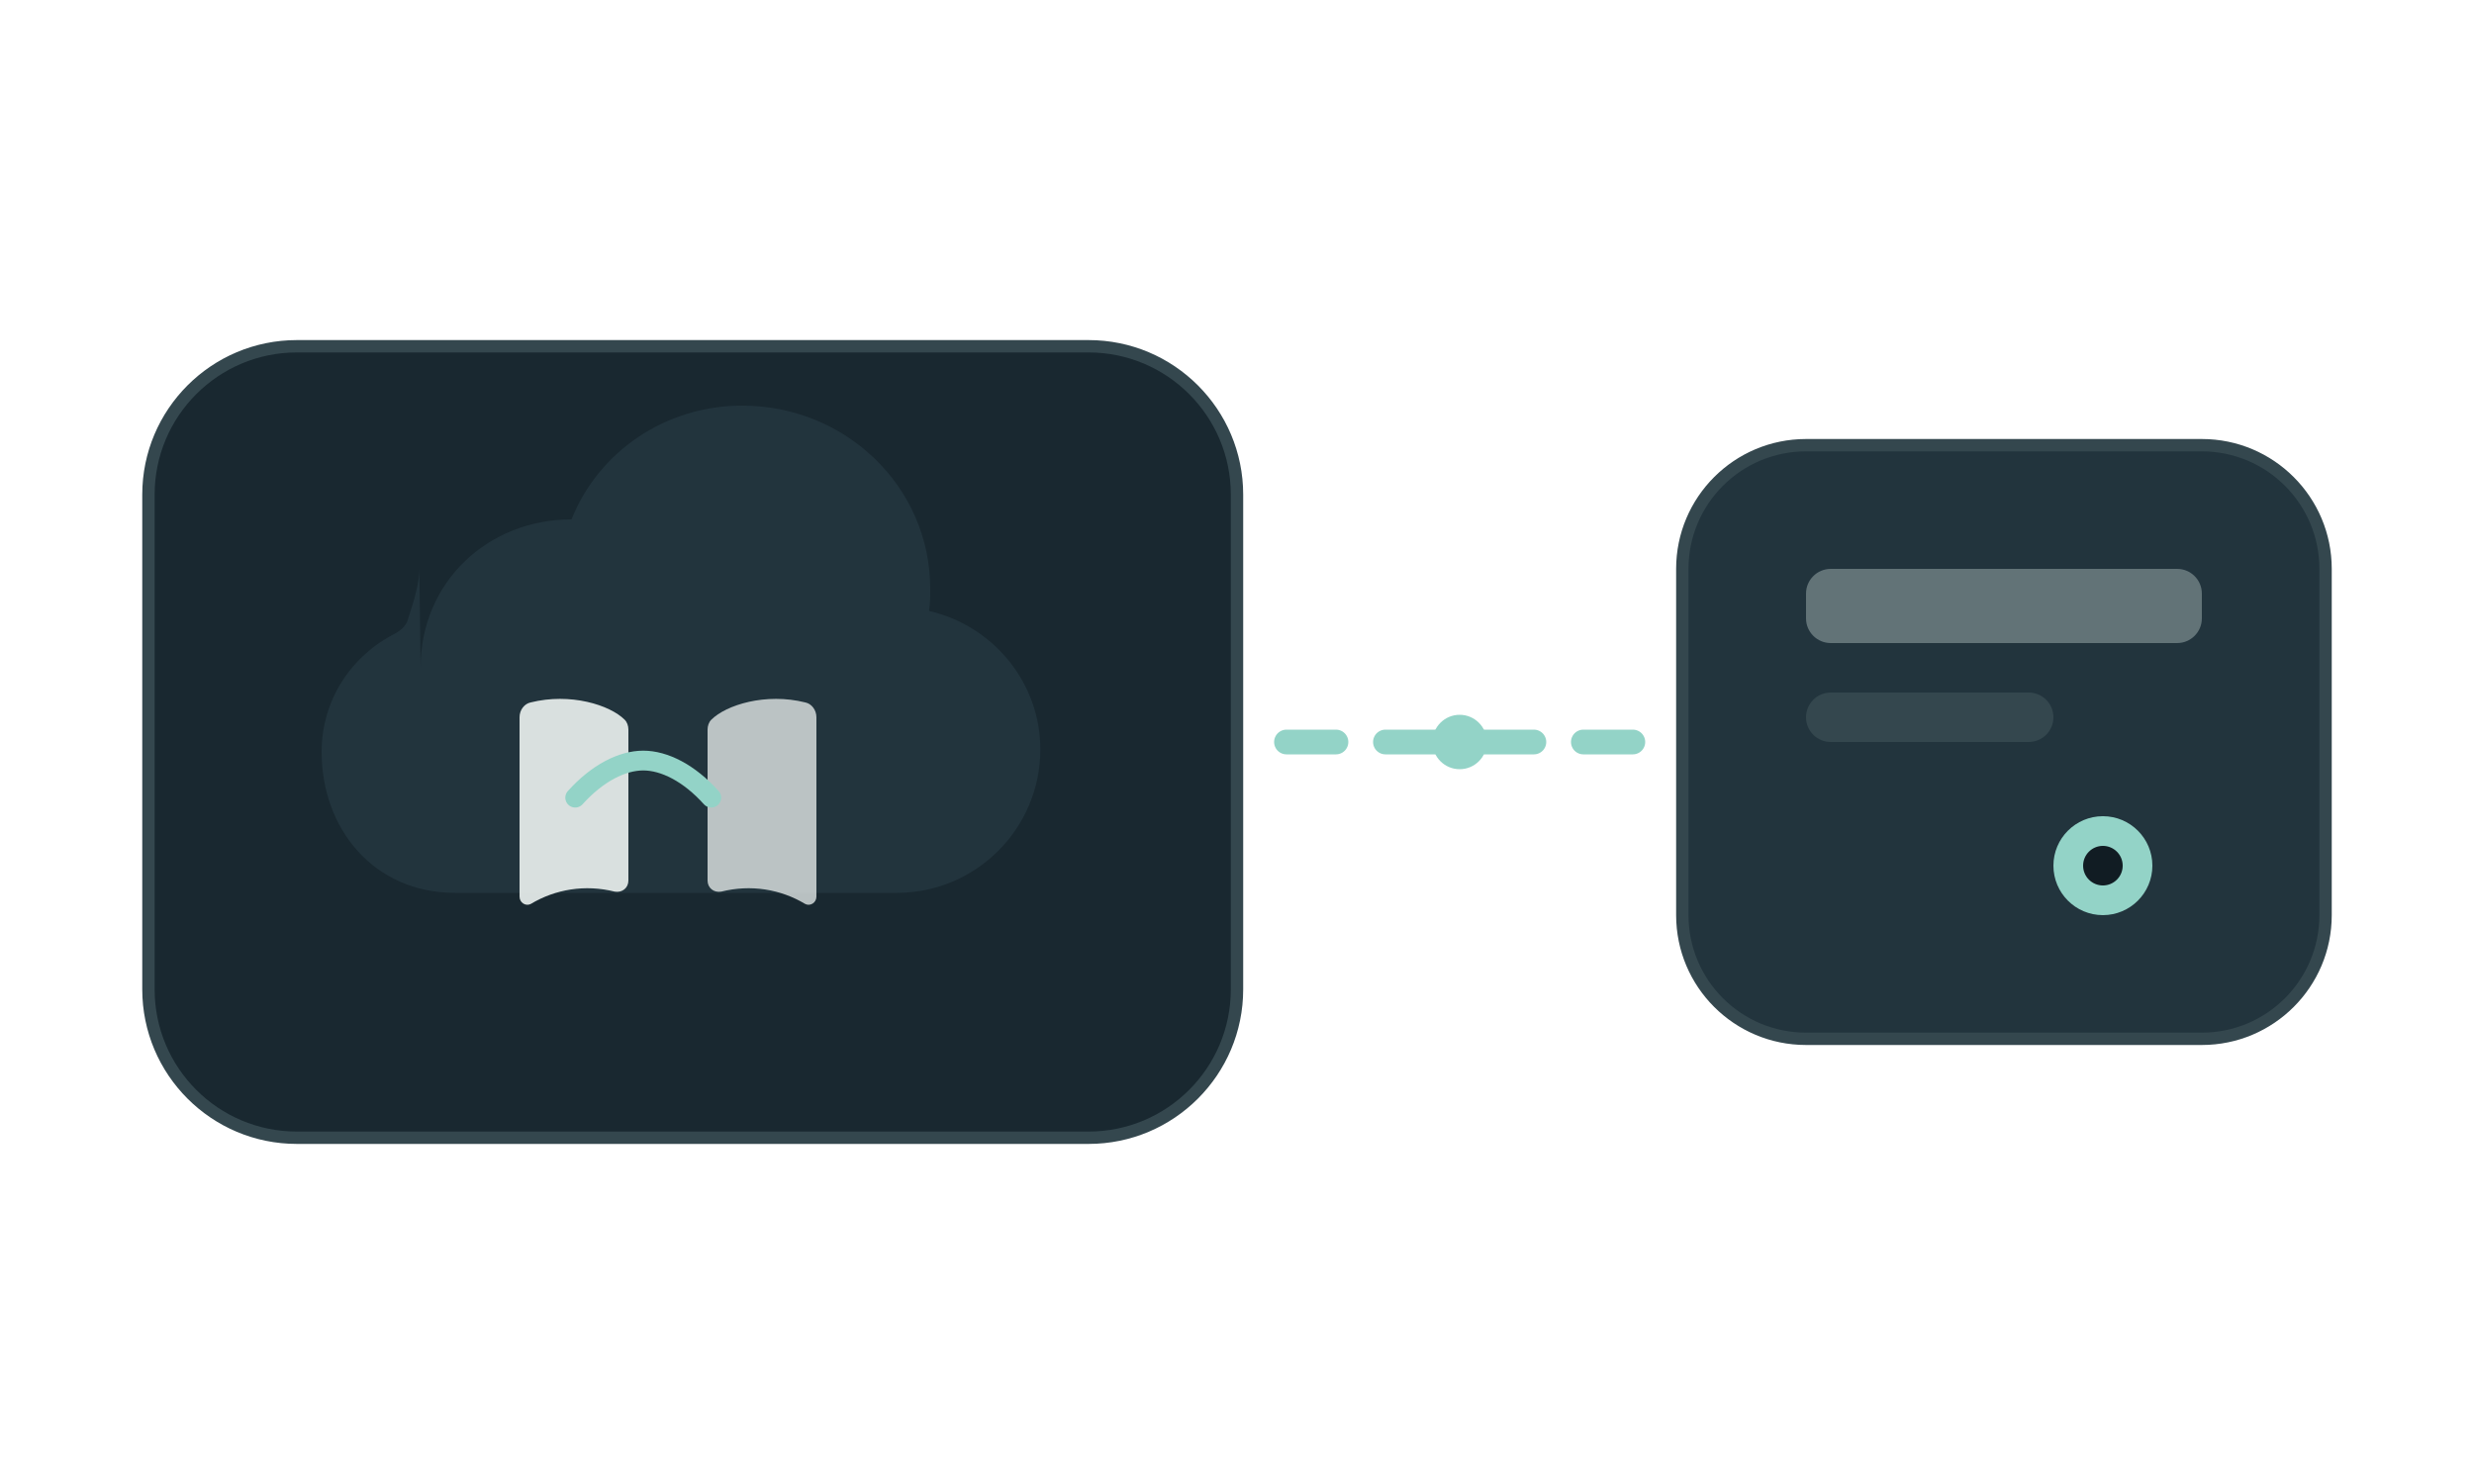
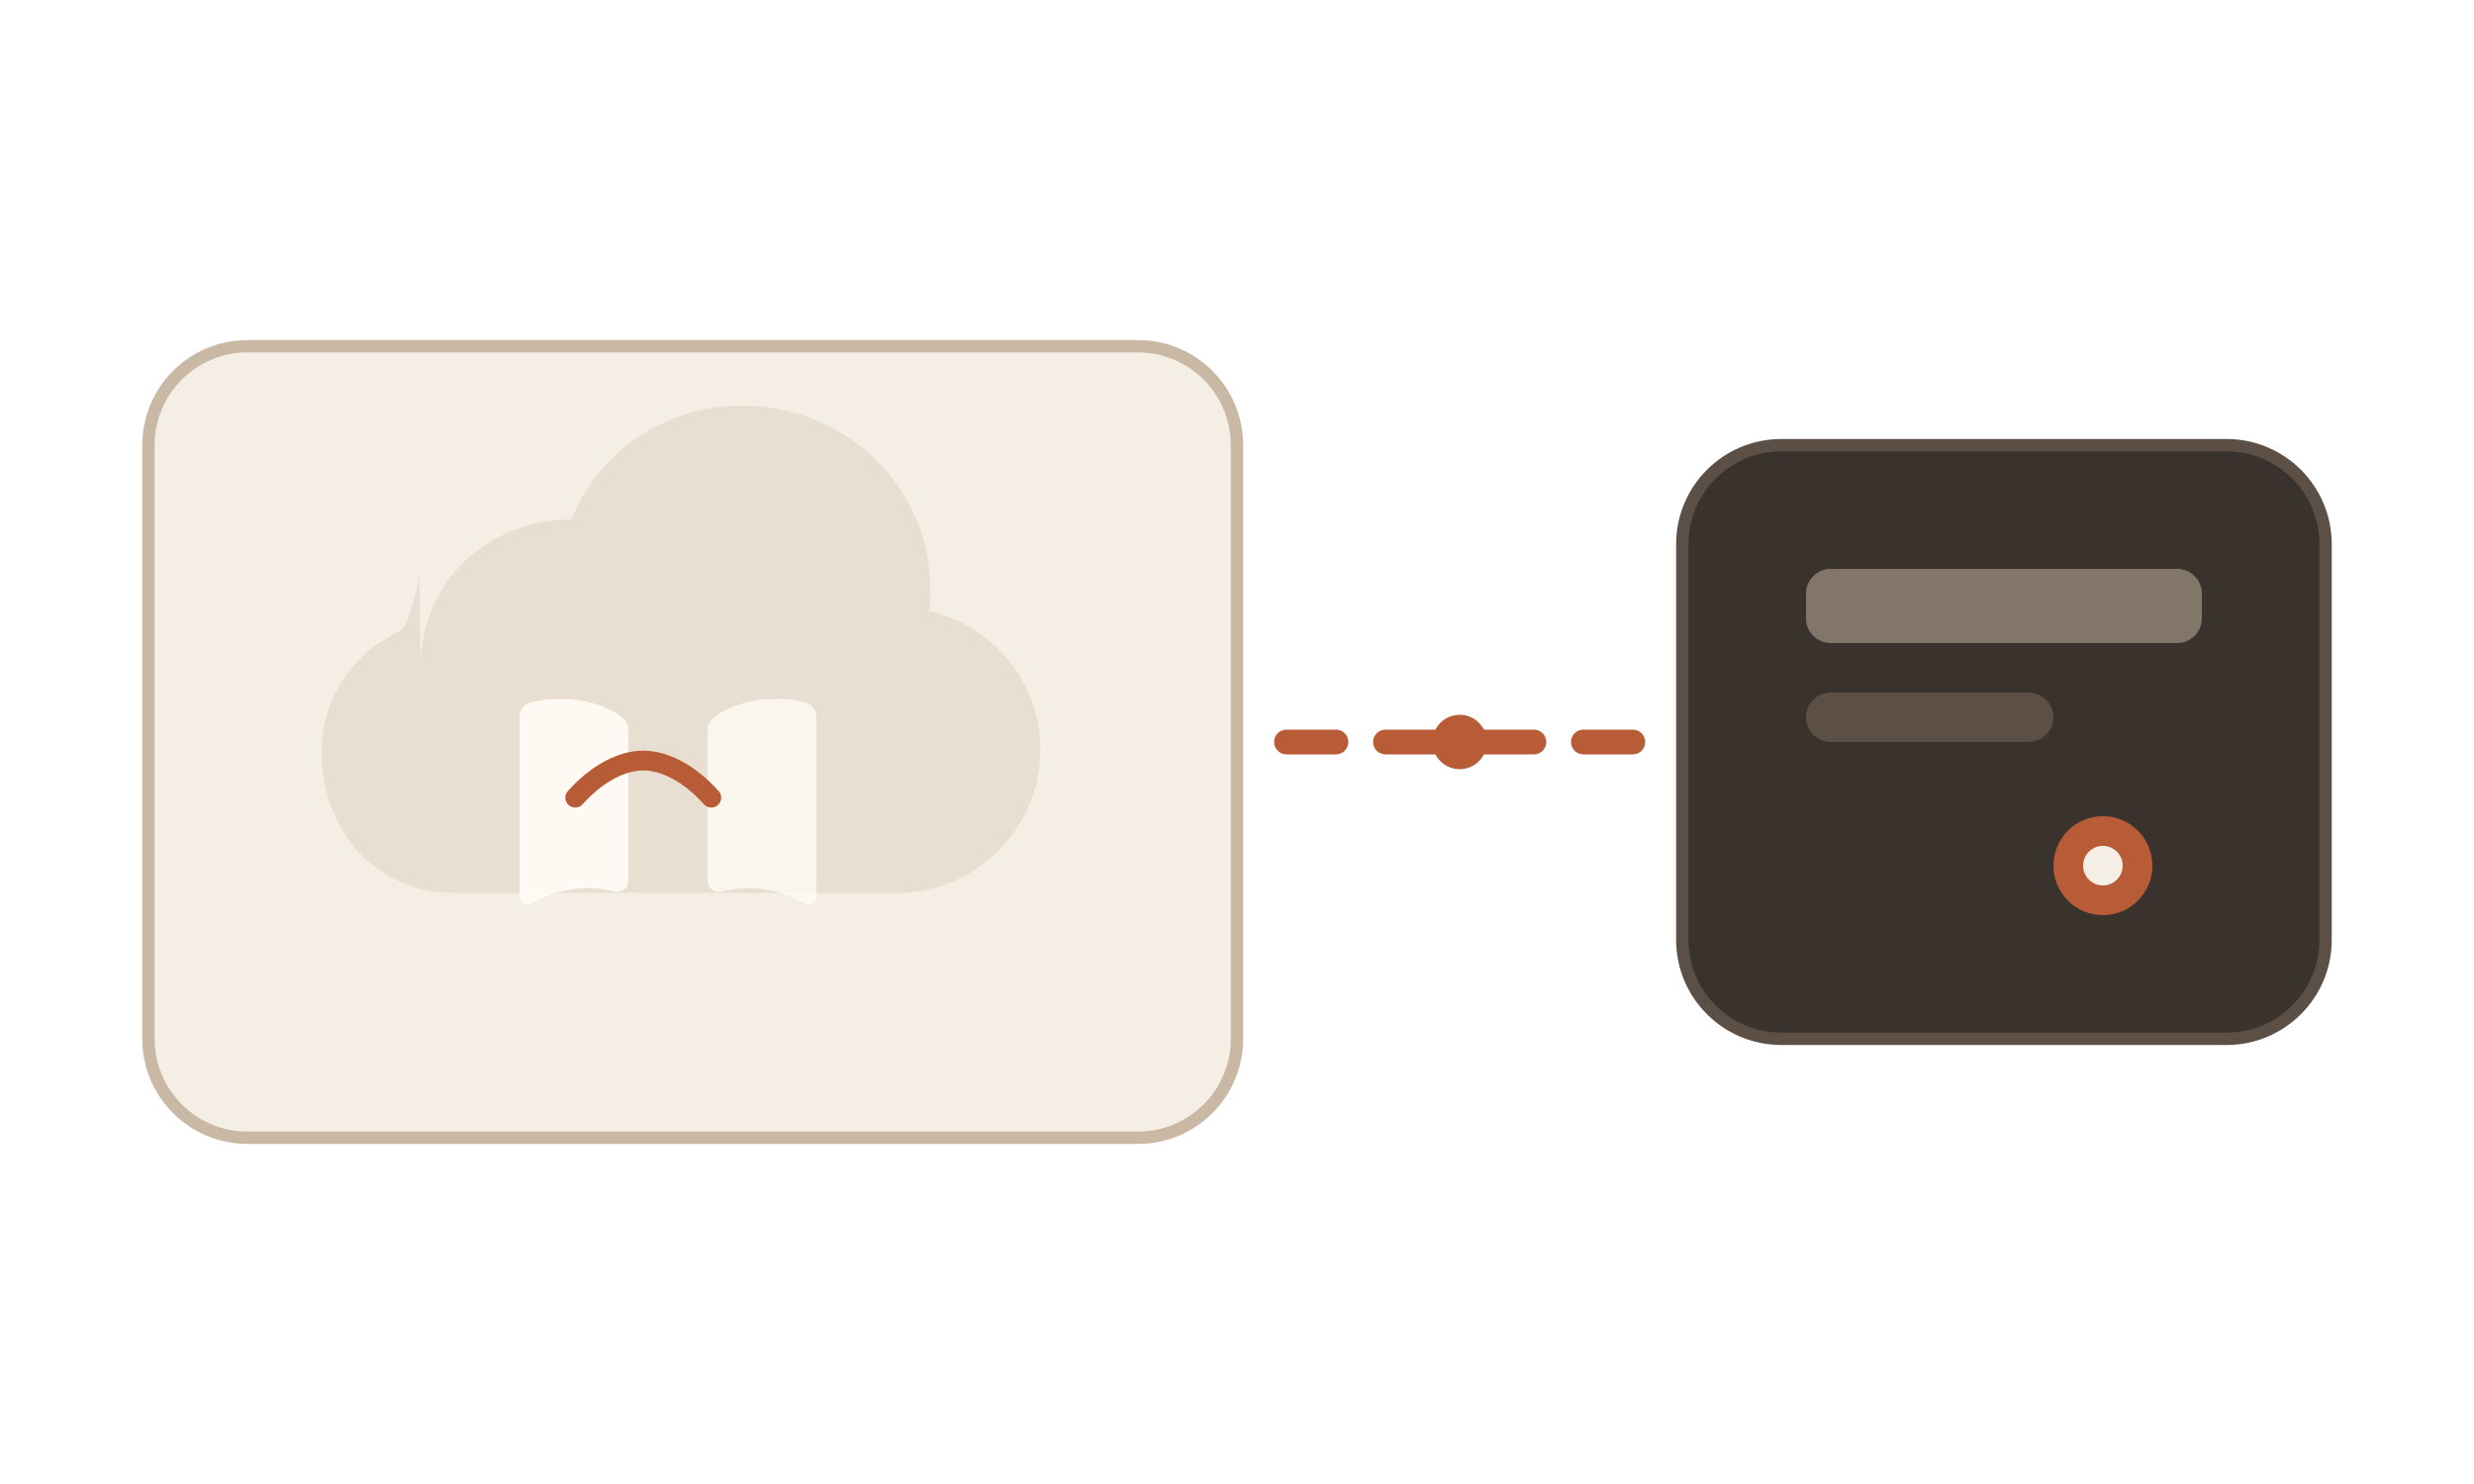
<svg xmlns="http://www.w3.org/2000/svg" viewBox="0 0 200 120" fill="none" role="img">
-   <rect x="12" y="28" width="88" height="64" rx="12" fill="#192830" stroke="#34474E" stroke-width="1" />
-   <path fill="#22343D" d="M34 54c0-7 5.5-12 12.2-12 2.2-5.5 7.6-9.2 13.8-9.2 8.4 0 15.2 6.6 15.2 14.8 0 .6 0 1.2-.1 1.8 5.2 1.2 9 5.8 9 11.2 0 6.4-5.2 11.6-11.6 11.6H36.8C30.2 72.2 26 67 26 60.8c0-4.2 2.4-7.8 6-9.6.5-.3.9-.7 1-1.2.5-1.5.9-2.9.9-4Z" />
-   <path fill="#EDF3F1" fill-opacity=".9" d="M42 58c0-.6.4-1.1.9-1.2 3.2-.8 6.4.2 7.6 1.4.2.2.3.5.3.8v12.2c0 .6-.5 1-1.1.9-2.4-.6-4.8-.2-6.8 1-.4.2-.9-.1-.9-.6V58Z" />
-   <path fill="#EDF3F1" fill-opacity=".75" d="M66 58c0-.6-.4-1.1-.9-1.2-3.2-.8-6.4.2-7.6 1.4-.2.2-.3.5-.3.8v12.2c0 .6.5 1 1.1.9 2.4-.6 4.8-.2 6.8 1 .4.2.9-.1.9-.6V58Z" />
-   <path fill="none" stroke="#93D3C7" stroke-width="1.6" stroke-linecap="round" d="M46.5 64.5c1.8-2 3.8-3 5.5-3s3.7 1 5.5 3" />
-   <path fill="none" stroke="#93D3C7" stroke-width="2" stroke-linecap="round" stroke-dasharray="4 4" d="M104 60h28" />
-   <circle cx="118" cy="60" r="2.2" fill="#93D3C7" />
-   <rect x="136" y="36" width="52" height="48" rx="10" fill="#22343D" stroke="#34474E" stroke-width="1" />
-   <rect x="146" y="46" width="32" height="6" rx="2" fill="#B0C0C0" fill-opacity=".45" />
-   <rect x="146" y="56" width="20" height="4" rx="2" fill="#34474E" />
-   <circle cx="170" cy="70" r="4" fill="#93D3C7" />
-   <circle cx="170" cy="70" r="1.6" fill="#111C23" />
+   <rect x="12" y="28" width="88" height="64" rx="8" fill="#F4EEE4" stroke="#C9B8A4" stroke-width="1" />
+   <path fill="#E8DFD2" d="M34 54c0-7 5.5-12 12.2-12 2.2-5.5 7.6-9.2 13.8-9.2 8.4 0 15.2 6.6 15.2 14.8 0 .6 0 1.2-.1 1.8 5.2 1.2 9 5.8 9 11.2 0 6.4-5.2 11.6-11.6 11.6H36.8C30.2 72.2 26 67 26 60.8c0-4.2 2.4-7.8 6-9.6.5-.3.9-.7 1-1.2.5-1.5.9-2.9.9-4Z" />
+   <path fill="#FFFBF5" fill-opacity=".95" d="M42 58c0-.6.4-1.1.9-1.2 3.2-.8 6.4.2 7.6 1.4.2.2.3.5.3.8v12.2c0 .6-.5 1-1.1.9-2.4-.6-4.8-.2-6.8 1-.4.2-.9-.1-.9-.6V58Z" />
+   <path fill="#FFFBF5" fill-opacity=".8" d="M66 58c0-.6-.4-1.1-.9-1.2-3.2-.8-6.4.2-7.6 1.4-.2.2-.3.5-.3.8v12.2c0 .6.5 1 1.1.9 2.4-.6 4.8-.2 6.8 1 .4.2.9-.1.9-.6V58Z" />
+   <path fill="none" stroke="#B85C38" stroke-width="1.6" stroke-linecap="round" d="M46.5 64.5c1.8-2 3.8-3 5.5-3s3.7 1 5.5 3" />
+   <path fill="none" stroke="#B85C38" stroke-width="2" stroke-linecap="round" stroke-dasharray="4 4" d="M104 60h28" />
+   <circle cx="118" cy="60" r="2.2" fill="#B85C38" />
+   <rect x="136" y="36" width="52" height="48" rx="8" fill="#3A322C" stroke="#5C4F45" stroke-width="1" />
+   <rect x="146" y="46" width="32" height="6" rx="2" fill="#D9CBB8" fill-opacity=".45" />
+   <rect x="146" y="56" width="20" height="4" rx="2" fill="#5C4F45" />
+   <circle cx="170" cy="70" r="4" fill="#B85C38" />
+   <circle cx="170" cy="70" r="1.6" fill="#F4EEE4" />
</svg>
